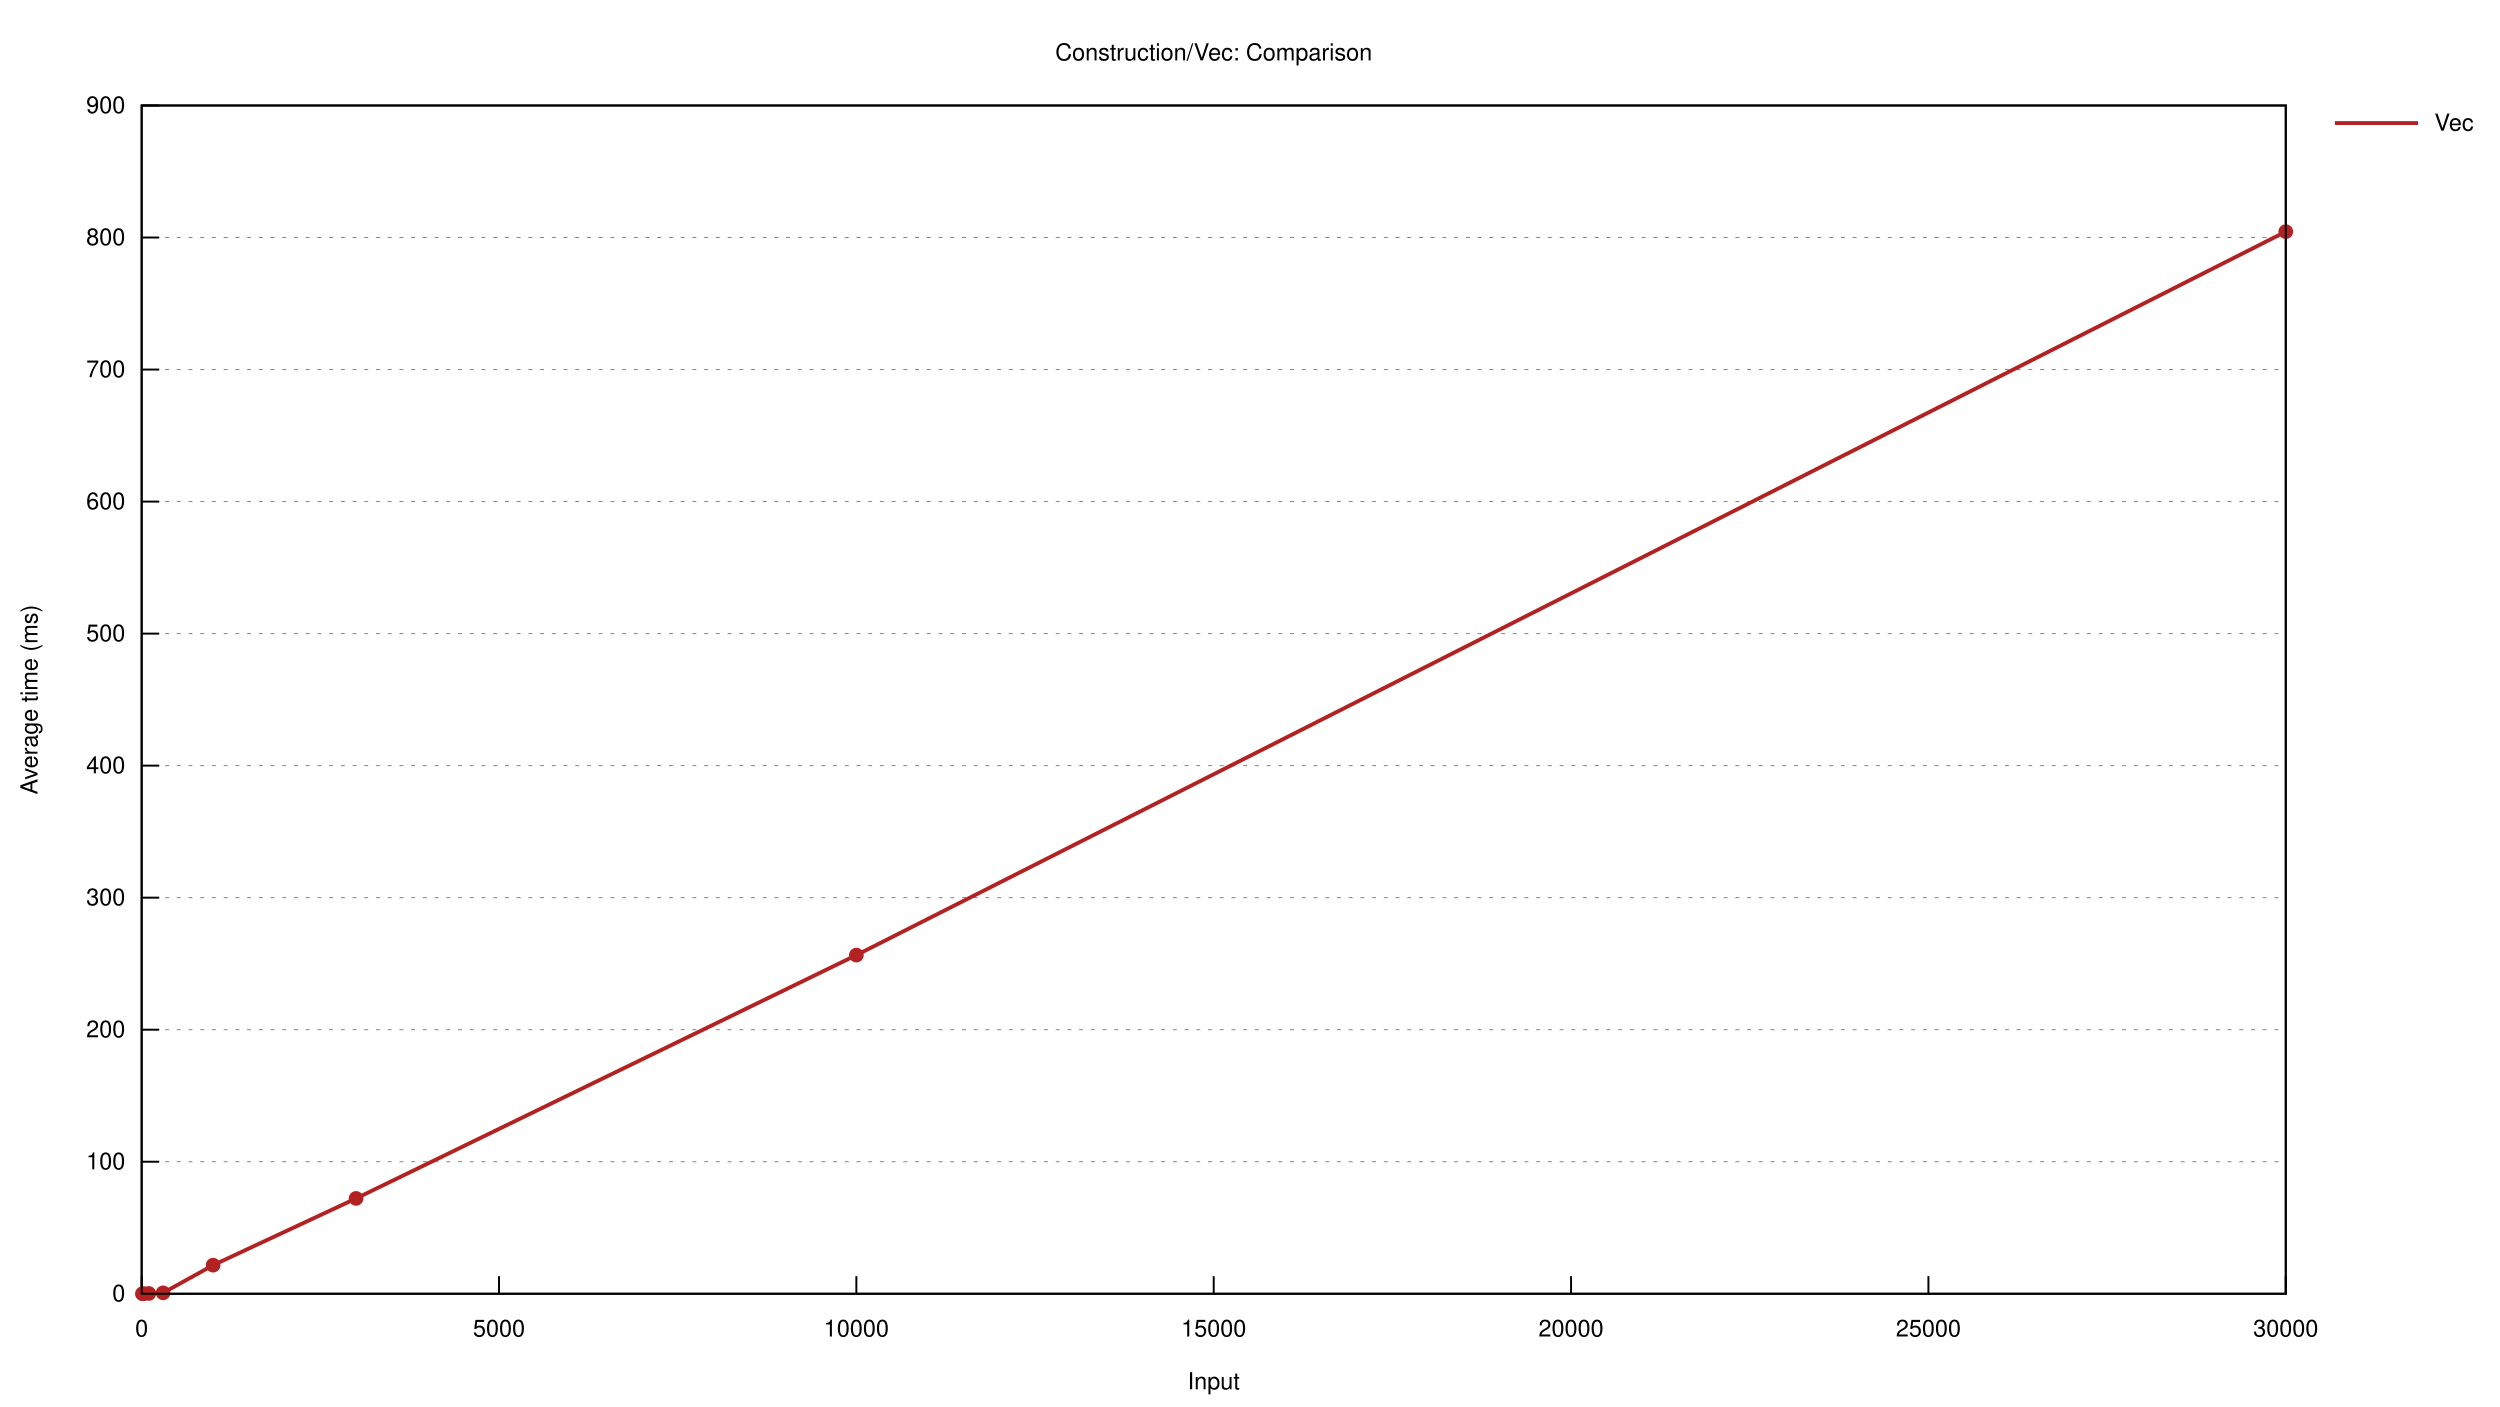
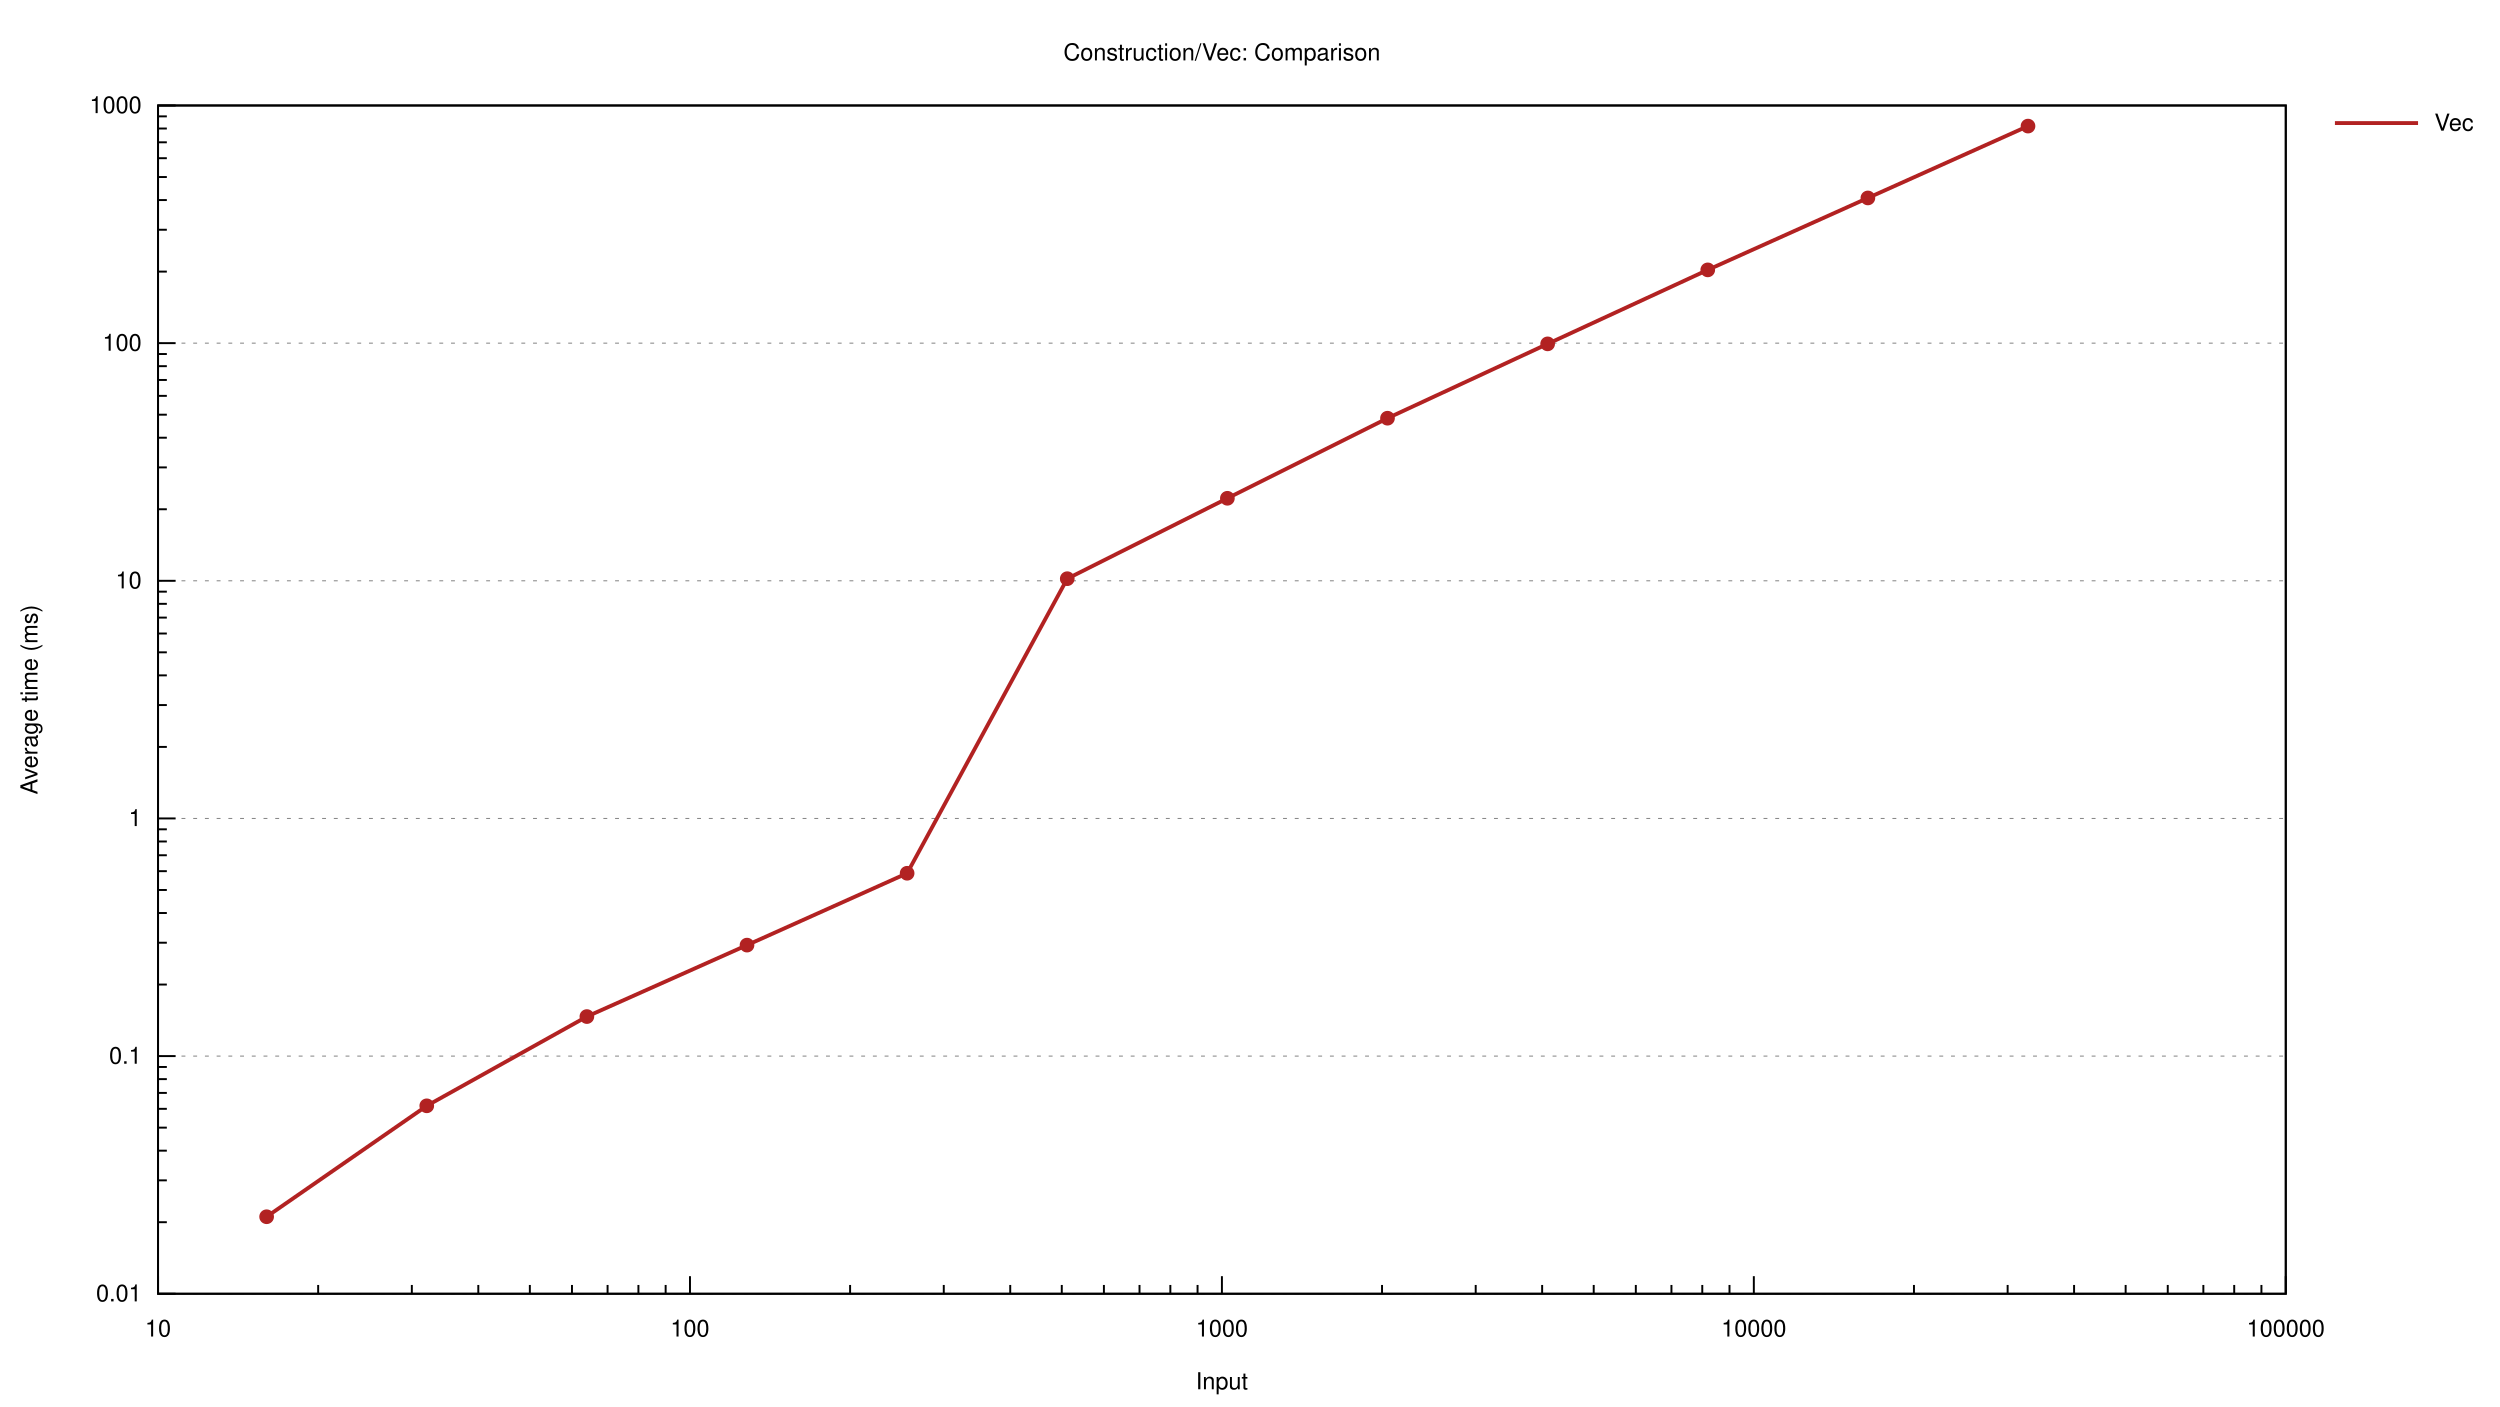
<svg xmlns="http://www.w3.org/2000/svg" xmlns:xlink="http://www.w3.org/1999/xlink" viewBox="0 0 1280 720">
  <g id="gnuplot_canvas">
    <rect x="0" y="0" width="1280" height="720" fill="none" />
    <defs>
      <circle id="gpDot" r="0.5" stroke-width="0.5" stroke="currentColor" />
      <path id="gpPt0" stroke-width="0.222" stroke="currentColor" d="M-1,0 h2 M0,-1 v2" />
      <path id="gpPt1" stroke-width="0.222" stroke="currentColor" d="M-1,-1 L1,1 M1,-1 L-1,1" />
      <path id="gpPt2" stroke-width="0.222" stroke="currentColor" d="M-1,0 L1,0 M0,-1 L0,1 M-1,-1 L1,1 M-1,1 L1,-1" />
      <rect id="gpPt3" stroke-width="0.222" stroke="currentColor" x="-1" y="-1" width="2" height="2" />
      <rect id="gpPt4" stroke-width="0.222" stroke="currentColor" fill="currentColor" x="-1" y="-1" width="2" height="2" />
      <circle id="gpPt5" stroke-width="0.222" stroke="currentColor" cx="0" cy="0" r="1" />
      <use xlink:href="#gpPt5" id="gpPt6" fill="currentColor" stroke="none" />
      <path id="gpPt7" stroke-width="0.222" stroke="currentColor" d="M0,-1.33 L-1.33,0.67 L1.33,0.67 z" />
      <use xlink:href="#gpPt7" id="gpPt8" fill="currentColor" stroke="none" />
      <use xlink:href="#gpPt7" id="gpPt9" stroke="currentColor" transform="rotate(180)" />
      <use xlink:href="#gpPt9" id="gpPt10" fill="currentColor" stroke="none" />
      <use xlink:href="#gpPt3" id="gpPt11" stroke="currentColor" transform="rotate(45)" />
      <use xlink:href="#gpPt11" id="gpPt12" fill="currentColor" stroke="none" />
      <path id="gpPt13" stroke-width="0.222" stroke="currentColor" d="M0,1.330 L1.265,0.411 L0.782,-1.067 L-0.782,-1.076 L-1.265,0.411 z" />
      <use xlink:href="#gpPt13" id="gpPt14" fill="currentColor" stroke="none" />
      <filter id="textbox" filterUnits="objectBoundingBox" x="0" y="0" height="1" width="1">
        <feFlood flood-color="white" flood-opacity="1" result="bgnd" />
        <feComposite in="SourceGraphic" in2="bgnd" operator="atop" />
      </filter>
      <filter id="greybox" filterUnits="objectBoundingBox" x="0" y="0" height="1" width="1">
        <feFlood flood-color="lightgrey" flood-opacity="1" result="grey" />
        <feComposite in="SourceGraphic" in2="grey" operator="atop" />
      </filter>
    </defs>
    <g fill="none" color="white" stroke="currentColor" stroke-width="1.00" stroke-linecap="butt" stroke-linejoin="miter">
</g>
    <g fill="none" color="black" stroke="currentColor" stroke-width="1.00" stroke-linecap="butt" stroke-linejoin="miter">
</g>
    <g fill="none" color="black" stroke="black" stroke-width="0.50" stroke-linecap="butt" stroke-linejoin="miter">
</g>
    <g fill="none" color="gray" stroke="currentColor" stroke-width="0.50" stroke-linecap="butt" stroke-linejoin="miter">
-       <path stroke="gray" stroke-dasharray="2,4" class="gridline" d="M72.53,662.40 L1170.31,662.40  " />
-     </g>
-     <g fill="none" color="gray" stroke="gray" stroke-width="1.00" stroke-linecap="butt" stroke-linejoin="miter">
- </g>
-     <g fill="none" color="black" stroke="currentColor" stroke-width="1.00" stroke-linecap="butt" stroke-linejoin="miter">
-       <path stroke="black" d="M72.53,662.40 L81.53,662.40  " />
-       <g transform="translate(64.14,666.30)" stroke="none" fill="black" font-family="Helvetica" font-size="12.00" text-anchor="end">
-         <text>
-           <tspan font-family="Helvetica"> 0</tspan>
-         </text>
-       </g>
-     </g>
-     <g fill="none" color="black" stroke="currentColor" stroke-width="1.00" stroke-linecap="butt" stroke-linejoin="miter">
- </g>
-     <g fill="none" color="black" stroke="black" stroke-width="0.50" stroke-linecap="butt" stroke-linejoin="miter">
- </g>
-     <g fill="none" color="gray" stroke="currentColor" stroke-width="0.50" stroke-linecap="butt" stroke-linejoin="miter">
-       <path stroke="gray" stroke-dasharray="2,4" class="gridline" d="M72.53,594.80 L1170.31,594.80  " />
-     </g>
-     <g fill="none" color="gray" stroke="gray" stroke-width="1.00" stroke-linecap="butt" stroke-linejoin="miter">
- </g>
-     <g fill="none" color="black" stroke="currentColor" stroke-width="1.00" stroke-linecap="butt" stroke-linejoin="miter">
-       <path stroke="black" d="M72.53,594.80 L81.53,594.80  " />
-       <g transform="translate(64.14,598.70)" stroke="none" fill="black" font-family="Helvetica" font-size="12.00" text-anchor="end">
+       <path stroke="gray" stroke-dasharray="2,4" class="gridline" d="M80.92,662.40 L1170.31,662.40  " />
+     </g>
+     <g fill="none" color="gray" stroke="gray" stroke-width="1.00" stroke-linecap="butt" stroke-linejoin="miter">
+ </g>
+     <g fill="none" color="black" stroke="currentColor" stroke-width="1.00" stroke-linecap="butt" stroke-linejoin="miter">
+       <path stroke="black" d="M80.92,662.40 L89.92,662.40  " />
+       <g transform="translate(72.53,666.30)" stroke="none" fill="black" font-family="Helvetica" font-size="12.00" text-anchor="end">
+         <text>
+           <tspan font-family="Helvetica"> 0.01</tspan>
+         </text>
+       </g>
+     </g>
+     <g fill="none" color="black" stroke="currentColor" stroke-width="1.00" stroke-linecap="butt" stroke-linejoin="miter">
+       <path stroke="black" d="M80.92,625.77 L85.42,625.77 M80.92,604.34 L85.42,604.34 M80.92,589.14 L85.42,589.14 M80.92,577.35 L85.42,577.35   M80.92,567.72 L85.42,567.72 M80.92,559.57 L85.42,559.57 M80.92,552.51 L85.42,552.51 M80.92,546.29 L85.42,546.29    " />
+     </g>
+     <g fill="none" color="black" stroke="black" stroke-width="0.50" stroke-linecap="butt" stroke-linejoin="miter">
+ </g>
+     <g fill="none" color="gray" stroke="currentColor" stroke-width="0.50" stroke-linecap="butt" stroke-linejoin="miter">
+       <path stroke="gray" stroke-dasharray="2,4" class="gridline" d="M80.92,540.72 L1170.31,540.72  " />
+     </g>
+     <g fill="none" color="gray" stroke="gray" stroke-width="1.00" stroke-linecap="butt" stroke-linejoin="miter">
+ </g>
+     <g fill="none" color="black" stroke="currentColor" stroke-width="1.00" stroke-linecap="butt" stroke-linejoin="miter">
+       <path stroke="black" d="M80.92,540.72 L89.92,540.72  " />
+       <g transform="translate(72.53,544.62)" stroke="none" fill="black" font-family="Helvetica" font-size="12.00" text-anchor="end">
+         <text>
+           <tspan font-family="Helvetica"> 0.1</tspan>
+         </text>
+       </g>
+     </g>
+     <g fill="none" color="black" stroke="currentColor" stroke-width="1.00" stroke-linecap="butt" stroke-linejoin="miter">
+       <path stroke="black" d="M80.92,504.09 L85.42,504.09 M80.92,482.67 L85.42,482.67 M80.92,467.46 L85.42,467.46 M80.92,455.67 L85.42,455.67   M80.92,446.04 L85.42,446.04 M80.92,437.89 L85.42,437.89 M80.92,430.84 L85.42,430.84 M80.92,424.61 L85.42,424.61    " />
+     </g>
+     <g fill="none" color="black" stroke="black" stroke-width="0.50" stroke-linecap="butt" stroke-linejoin="miter">
+ </g>
+     <g fill="none" color="gray" stroke="currentColor" stroke-width="0.50" stroke-linecap="butt" stroke-linejoin="miter">
+       <path stroke="gray" stroke-dasharray="2,4" class="gridline" d="M80.92,419.04 L1170.31,419.04  " />
+     </g>
+     <g fill="none" color="gray" stroke="gray" stroke-width="1.00" stroke-linecap="butt" stroke-linejoin="miter">
+ </g>
+     <g fill="none" color="black" stroke="currentColor" stroke-width="1.00" stroke-linecap="butt" stroke-linejoin="miter">
+       <path stroke="black" d="M80.92,419.04 L89.92,419.04  " />
+       <g transform="translate(72.53,422.94)" stroke="none" fill="black" font-family="Helvetica" font-size="12.00" text-anchor="end">
+         <text>
+           <tspan font-family="Helvetica"> 1</tspan>
+         </text>
+       </g>
+     </g>
+     <g fill="none" color="black" stroke="currentColor" stroke-width="1.00" stroke-linecap="butt" stroke-linejoin="miter">
+       <path stroke="black" d="M80.92,382.42 L85.42,382.42 M80.92,360.99 L85.42,360.99 M80.92,345.79 L85.42,345.79 M80.92,333.99 L85.42,333.99   M80.92,324.36 L85.42,324.36 M80.92,316.21 L85.42,316.21 M80.92,309.16 L85.42,309.16 M80.92,302.93 L85.42,302.93    " />
+     </g>
+     <g fill="none" color="black" stroke="black" stroke-width="0.50" stroke-linecap="butt" stroke-linejoin="miter">
+ </g>
+     <g fill="none" color="gray" stroke="currentColor" stroke-width="0.50" stroke-linecap="butt" stroke-linejoin="miter">
+       <path stroke="gray" stroke-dasharray="2,4" class="gridline" d="M80.92,297.37 L1170.31,297.37  " />
+     </g>
+     <g fill="none" color="gray" stroke="gray" stroke-width="1.00" stroke-linecap="butt" stroke-linejoin="miter">
+ </g>
+     <g fill="none" color="black" stroke="currentColor" stroke-width="1.00" stroke-linecap="butt" stroke-linejoin="miter">
+       <path stroke="black" d="M80.92,297.37 L89.92,297.37  " />
+       <g transform="translate(72.53,301.27)" stroke="none" fill="black" font-family="Helvetica" font-size="12.00" text-anchor="end">
+         <text>
+           <tspan font-family="Helvetica"> 10</tspan>
+         </text>
+       </g>
+     </g>
+     <g fill="none" color="black" stroke="currentColor" stroke-width="1.00" stroke-linecap="butt" stroke-linejoin="miter">
+       <path stroke="black" d="M80.92,260.74 L85.42,260.74 M80.92,239.31 L85.42,239.31 M80.92,224.11 L85.42,224.11 M80.92,212.32 L85.42,212.32   M80.92,202.68 L85.42,202.68 M80.92,194.54 L85.42,194.54 M80.92,187.48 L85.42,187.48 M80.92,181.26 L85.42,181.26    " />
+     </g>
+     <g fill="none" color="black" stroke="black" stroke-width="0.50" stroke-linecap="butt" stroke-linejoin="miter">
+ </g>
+     <g fill="none" color="gray" stroke="currentColor" stroke-width="0.50" stroke-linecap="butt" stroke-linejoin="miter">
+       <path stroke="gray" stroke-dasharray="2,4" class="gridline" d="M80.92,175.69 L1170.31,175.69  " />
+     </g>
+     <g fill="none" color="gray" stroke="gray" stroke-width="1.00" stroke-linecap="butt" stroke-linejoin="miter">
+ </g>
+     <g fill="none" color="black" stroke="currentColor" stroke-width="1.00" stroke-linecap="butt" stroke-linejoin="miter">
+       <path stroke="black" d="M80.92,175.69 L89.92,175.69  " />
+       <g transform="translate(72.53,179.59)" stroke="none" fill="black" font-family="Helvetica" font-size="12.00" text-anchor="end">
        <text>
          <tspan font-family="Helvetica"> 100</tspan>
        </text>
      </g>
    </g>
    <g fill="none" color="black" stroke="currentColor" stroke-width="1.00" stroke-linecap="butt" stroke-linejoin="miter">
- </g>
-     <g fill="none" color="black" stroke="black" stroke-width="0.50" stroke-linecap="butt" stroke-linejoin="miter">
- </g>
-     <g fill="none" color="gray" stroke="currentColor" stroke-width="0.50" stroke-linecap="butt" stroke-linejoin="miter">
-       <path stroke="gray" stroke-dasharray="2,4" class="gridline" d="M72.53,527.20 L1170.31,527.20  " />
-     </g>
-     <g fill="none" color="gray" stroke="gray" stroke-width="1.00" stroke-linecap="butt" stroke-linejoin="miter">
- </g>
-     <g fill="none" color="black" stroke="currentColor" stroke-width="1.00" stroke-linecap="butt" stroke-linejoin="miter">
-       <path stroke="black" d="M72.53,527.20 L81.53,527.20  " />
-       <g transform="translate(64.14,531.10)" stroke="none" fill="black" font-family="Helvetica" font-size="12.00" text-anchor="end">
-         <text>
-           <tspan font-family="Helvetica"> 200</tspan>
-         </text>
-       </g>
-     </g>
-     <g fill="none" color="black" stroke="currentColor" stroke-width="1.00" stroke-linecap="butt" stroke-linejoin="miter">
- </g>
-     <g fill="none" color="black" stroke="black" stroke-width="0.50" stroke-linecap="butt" stroke-linejoin="miter">
- </g>
-     <g fill="none" color="gray" stroke="currentColor" stroke-width="0.50" stroke-linecap="butt" stroke-linejoin="miter">
-       <path stroke="gray" stroke-dasharray="2,4" class="gridline" d="M72.53,459.60 L1170.31,459.60  " />
-     </g>
-     <g fill="none" color="gray" stroke="gray" stroke-width="1.00" stroke-linecap="butt" stroke-linejoin="miter">
- </g>
-     <g fill="none" color="black" stroke="currentColor" stroke-width="1.00" stroke-linecap="butt" stroke-linejoin="miter">
-       <path stroke="black" d="M72.53,459.60 L81.53,459.60  " />
-       <g transform="translate(64.14,463.50)" stroke="none" fill="black" font-family="Helvetica" font-size="12.00" text-anchor="end">
-         <text>
-           <tspan font-family="Helvetica"> 300</tspan>
-         </text>
-       </g>
-     </g>
-     <g fill="none" color="black" stroke="currentColor" stroke-width="1.00" stroke-linecap="butt" stroke-linejoin="miter">
- </g>
-     <g fill="none" color="black" stroke="black" stroke-width="0.50" stroke-linecap="butt" stroke-linejoin="miter">
- </g>
-     <g fill="none" color="gray" stroke="currentColor" stroke-width="0.50" stroke-linecap="butt" stroke-linejoin="miter">
-       <path stroke="gray" stroke-dasharray="2,4" class="gridline" d="M72.53,392.00 L1170.31,392.00  " />
-     </g>
-     <g fill="none" color="gray" stroke="gray" stroke-width="1.00" stroke-linecap="butt" stroke-linejoin="miter">
- </g>
-     <g fill="none" color="black" stroke="currentColor" stroke-width="1.00" stroke-linecap="butt" stroke-linejoin="miter">
-       <path stroke="black" d="M72.53,392.00 L81.53,392.00  " />
-       <g transform="translate(64.14,395.90)" stroke="none" fill="black" font-family="Helvetica" font-size="12.00" text-anchor="end">
-         <text>
-           <tspan font-family="Helvetica"> 400</tspan>
-         </text>
-       </g>
-     </g>
-     <g fill="none" color="black" stroke="currentColor" stroke-width="1.00" stroke-linecap="butt" stroke-linejoin="miter">
- </g>
-     <g fill="none" color="black" stroke="black" stroke-width="0.50" stroke-linecap="butt" stroke-linejoin="miter">
- </g>
-     <g fill="none" color="gray" stroke="currentColor" stroke-width="0.50" stroke-linecap="butt" stroke-linejoin="miter">
-       <path stroke="gray" stroke-dasharray="2,4" class="gridline" d="M72.53,324.41 L1170.31,324.41  " />
-     </g>
-     <g fill="none" color="gray" stroke="gray" stroke-width="1.00" stroke-linecap="butt" stroke-linejoin="miter">
- </g>
-     <g fill="none" color="black" stroke="currentColor" stroke-width="1.00" stroke-linecap="butt" stroke-linejoin="miter">
-       <path stroke="black" d="M72.53,324.41 L81.53,324.41  " />
-       <g transform="translate(64.14,328.31)" stroke="none" fill="black" font-family="Helvetica" font-size="12.00" text-anchor="end">
-         <text>
-           <tspan font-family="Helvetica"> 500</tspan>
-         </text>
-       </g>
-     </g>
-     <g fill="none" color="black" stroke="currentColor" stroke-width="1.00" stroke-linecap="butt" stroke-linejoin="miter">
- </g>
-     <g fill="none" color="black" stroke="black" stroke-width="0.50" stroke-linecap="butt" stroke-linejoin="miter">
- </g>
-     <g fill="none" color="gray" stroke="currentColor" stroke-width="0.50" stroke-linecap="butt" stroke-linejoin="miter">
-       <path stroke="gray" stroke-dasharray="2,4" class="gridline" d="M72.53,256.81 L1170.31,256.81  " />
-     </g>
-     <g fill="none" color="gray" stroke="gray" stroke-width="1.00" stroke-linecap="butt" stroke-linejoin="miter">
- </g>
-     <g fill="none" color="black" stroke="currentColor" stroke-width="1.00" stroke-linecap="butt" stroke-linejoin="miter">
-       <path stroke="black" d="M72.53,256.81 L81.53,256.81  " />
-       <g transform="translate(64.14,260.71)" stroke="none" fill="black" font-family="Helvetica" font-size="12.00" text-anchor="end">
-         <text>
-           <tspan font-family="Helvetica"> 600</tspan>
-         </text>
-       </g>
-     </g>
-     <g fill="none" color="black" stroke="currentColor" stroke-width="1.00" stroke-linecap="butt" stroke-linejoin="miter">
- </g>
-     <g fill="none" color="black" stroke="black" stroke-width="0.50" stroke-linecap="butt" stroke-linejoin="miter">
- </g>
-     <g fill="none" color="gray" stroke="currentColor" stroke-width="0.50" stroke-linecap="butt" stroke-linejoin="miter">
-       <path stroke="gray" stroke-dasharray="2,4" class="gridline" d="M72.53,189.21 L1170.31,189.21  " />
-     </g>
-     <g fill="none" color="gray" stroke="gray" stroke-width="1.00" stroke-linecap="butt" stroke-linejoin="miter">
- </g>
-     <g fill="none" color="black" stroke="currentColor" stroke-width="1.00" stroke-linecap="butt" stroke-linejoin="miter">
-       <path stroke="black" d="M72.53,189.21 L81.53,189.21  " />
-       <g transform="translate(64.14,193.11)" stroke="none" fill="black" font-family="Helvetica" font-size="12.00" text-anchor="end">
-         <text>
-           <tspan font-family="Helvetica"> 700</tspan>
-         </text>
-       </g>
-     </g>
-     <g fill="none" color="black" stroke="currentColor" stroke-width="1.00" stroke-linecap="butt" stroke-linejoin="miter">
- </g>
-     <g fill="none" color="black" stroke="black" stroke-width="0.50" stroke-linecap="butt" stroke-linejoin="miter">
- </g>
-     <g fill="none" color="gray" stroke="currentColor" stroke-width="0.50" stroke-linecap="butt" stroke-linejoin="miter">
-       <path stroke="gray" stroke-dasharray="2,4" class="gridline" d="M72.53,121.61 L1170.31,121.61  " />
-     </g>
-     <g fill="none" color="gray" stroke="gray" stroke-width="1.00" stroke-linecap="butt" stroke-linejoin="miter">
- </g>
-     <g fill="none" color="black" stroke="currentColor" stroke-width="1.00" stroke-linecap="butt" stroke-linejoin="miter">
-       <path stroke="black" d="M72.53,121.61 L81.53,121.61  " />
-       <g transform="translate(64.14,125.51)" stroke="none" fill="black" font-family="Helvetica" font-size="12.00" text-anchor="end">
-         <text>
-           <tspan font-family="Helvetica"> 800</tspan>
-         </text>
-       </g>
-     </g>
-     <g fill="none" color="black" stroke="currentColor" stroke-width="1.00" stroke-linecap="butt" stroke-linejoin="miter">
- </g>
-     <g fill="none" color="black" stroke="black" stroke-width="0.50" stroke-linecap="butt" stroke-linejoin="miter">
- </g>
-     <g fill="none" color="gray" stroke="currentColor" stroke-width="0.50" stroke-linecap="butt" stroke-linejoin="miter">
-       <path stroke="gray" stroke-dasharray="2,4" class="gridline" d="M72.53,54.01 L1170.31,54.01  " />
-     </g>
-     <g fill="none" color="gray" stroke="gray" stroke-width="1.00" stroke-linecap="butt" stroke-linejoin="miter">
- </g>
-     <g fill="none" color="black" stroke="currentColor" stroke-width="1.00" stroke-linecap="butt" stroke-linejoin="miter">
-       <path stroke="black" d="M72.53,54.01 L81.53,54.01  " />
-       <g transform="translate(64.14,57.91)" stroke="none" fill="black" font-family="Helvetica" font-size="12.00" text-anchor="end">
-         <text>
-           <tspan font-family="Helvetica"> 900</tspan>
-         </text>
-       </g>
-     </g>
-     <g fill="none" color="black" stroke="currentColor" stroke-width="1.00" stroke-linecap="butt" stroke-linejoin="miter">
-       <path stroke="black" d="M72.53,662.40 L72.53,653.40  " />
-       <g transform="translate(72.53,684.30)" stroke="none" fill="black" font-family="Helvetica" font-size="12.00" text-anchor="middle">
-         <text>
-           <tspan font-family="Helvetica"> 0</tspan>
-         </text>
-       </g>
-     </g>
-     <g fill="none" color="black" stroke="currentColor" stroke-width="1.00" stroke-linecap="butt" stroke-linejoin="miter">
-       <path stroke="black" d="M255.49,662.40 L255.49,653.40  " />
-       <g transform="translate(255.49,684.30)" stroke="none" fill="black" font-family="Helvetica" font-size="12.00" text-anchor="middle">
-         <text>
-           <tspan font-family="Helvetica"> 5000</tspan>
-         </text>
-       </g>
-     </g>
-     <g fill="none" color="black" stroke="currentColor" stroke-width="1.00" stroke-linecap="butt" stroke-linejoin="miter">
-       <path stroke="black" d="M438.46,662.40 L438.46,653.40  " />
-       <g transform="translate(438.46,684.30)" stroke="none" fill="black" font-family="Helvetica" font-size="12.00" text-anchor="middle">
+       <path stroke="black" d="M80.92,139.06 L85.42,139.06 M80.92,117.63 L85.42,117.63 M80.92,102.43 L85.42,102.43 M80.92,90.64 L85.42,90.64   M80.92,81.00 L85.42,81.00 M80.92,72.86 L85.42,72.86 M80.92,65.80 L85.42,65.80 M80.92,59.58 L85.42,59.58    " />
+     </g>
+     <g fill="none" color="black" stroke="black" stroke-width="0.50" stroke-linecap="butt" stroke-linejoin="miter">
+ </g>
+     <g fill="none" color="gray" stroke="currentColor" stroke-width="0.50" stroke-linecap="butt" stroke-linejoin="miter">
+       <path stroke="gray" stroke-dasharray="2,4" class="gridline" d="M80.92,54.01 L1170.31,54.01  " />
+     </g>
+     <g fill="none" color="gray" stroke="gray" stroke-width="1.00" stroke-linecap="butt" stroke-linejoin="miter">
+ </g>
+     <g fill="none" color="black" stroke="currentColor" stroke-width="1.00" stroke-linecap="butt" stroke-linejoin="miter">
+       <path stroke="black" d="M80.92,54.01 L89.92,54.01  " />
+       <g transform="translate(72.53,57.91)" stroke="none" fill="black" font-family="Helvetica" font-size="12.00" text-anchor="end">
+         <text>
+           <tspan font-family="Helvetica"> 1000</tspan>
+         </text>
+       </g>
+     </g>
+     <g fill="none" color="black" stroke="currentColor" stroke-width="1.00" stroke-linecap="butt" stroke-linejoin="miter">
+       <path stroke="black" d="M80.92,662.40 L80.92,653.40  " />
+       <g transform="translate(80.92,684.30)" stroke="none" fill="black" font-family="Helvetica" font-size="12.00" text-anchor="middle">
+         <text>
+           <tspan font-family="Helvetica"> 10</tspan>
+         </text>
+       </g>
+     </g>
+     <g fill="none" color="black" stroke="currentColor" stroke-width="1.00" stroke-linecap="butt" stroke-linejoin="miter">
+       <path stroke="black" d="M162.90,662.40 L162.90,657.90 M210.86,662.40 L210.86,657.90 M244.89,662.40 L244.89,657.90 M271.28,662.40 L271.28,657.90   M292.85,662.40 L292.85,657.90 M311.08,662.40 L311.08,657.90 M326.87,662.40 L326.87,657.90 M340.81,662.40 L340.81,657.90   M353.27,662.40 L353.27,653.40  " />
+       <g transform="translate(353.27,684.30)" stroke="none" fill="black" font-family="Helvetica" font-size="12.00" text-anchor="middle">
+         <text>
+           <tspan font-family="Helvetica"> 100</tspan>
+         </text>
+       </g>
+     </g>
+     <g fill="none" color="black" stroke="currentColor" stroke-width="1.00" stroke-linecap="butt" stroke-linejoin="miter">
+       <path stroke="black" d="M435.25,662.40 L435.25,657.90 M483.21,662.40 L483.21,657.90 M517.24,662.40 L517.24,657.90 M543.63,662.40 L543.63,657.90   M565.20,662.40 L565.20,657.90 M583.43,662.40 L583.43,657.90 M599.22,662.40 L599.22,657.90 M613.15,662.40 L613.15,657.90   M625.62,662.40 L625.62,653.40  " />
+       <g transform="translate(625.62,684.30)" stroke="none" fill="black" font-family="Helvetica" font-size="12.00" text-anchor="middle">
+         <text>
+           <tspan font-family="Helvetica"> 1000</tspan>
+         </text>
+       </g>
+     </g>
+     <g fill="none" color="black" stroke="currentColor" stroke-width="1.00" stroke-linecap="butt" stroke-linejoin="miter">
+       <path stroke="black" d="M707.60,662.40 L707.60,657.90 M755.56,662.40 L755.56,657.90 M789.58,662.40 L789.58,657.90 M815.98,662.40 L815.98,657.90   M837.54,662.40 L837.54,657.90 M855.78,662.40 L855.78,657.90 M871.57,662.40 L871.57,657.90 M885.50,662.40 L885.50,657.90   M897.96,662.40 L897.96,653.40  " />
+       <g transform="translate(897.96,684.30)" stroke="none" fill="black" font-family="Helvetica" font-size="12.00" text-anchor="middle">
        <text>
          <tspan font-family="Helvetica"> 10000</tspan>
        </text>
      </g>
    </g>
    <g fill="none" color="black" stroke="currentColor" stroke-width="1.00" stroke-linecap="butt" stroke-linejoin="miter">
-       <path stroke="black" d="M621.42,662.40 L621.42,653.40  " />
-       <g transform="translate(621.42,684.30)" stroke="none" fill="black" font-family="Helvetica" font-size="12.00" text-anchor="middle">
-         <text>
-           <tspan font-family="Helvetica"> 15000</tspan>
-         </text>
-       </g>
-     </g>
-     <g fill="none" color="black" stroke="currentColor" stroke-width="1.00" stroke-linecap="butt" stroke-linejoin="miter">
-       <path stroke="black" d="M804.38,662.40 L804.38,653.40  " />
-       <g transform="translate(804.38,684.30)" stroke="none" fill="black" font-family="Helvetica" font-size="12.00" text-anchor="middle">
-         <text>
-           <tspan font-family="Helvetica"> 20000</tspan>
-         </text>
-       </g>
-     </g>
-     <g fill="none" color="black" stroke="currentColor" stroke-width="1.00" stroke-linecap="butt" stroke-linejoin="miter">
-       <path stroke="black" d="M987.35,662.40 L987.35,653.40  " />
-       <g transform="translate(987.35,684.30)" stroke="none" fill="black" font-family="Helvetica" font-size="12.00" text-anchor="middle">
-         <text>
-           <tspan font-family="Helvetica"> 25000</tspan>
-         </text>
-       </g>
-     </g>
-     <g fill="none" color="black" stroke="currentColor" stroke-width="1.00" stroke-linecap="butt" stroke-linejoin="miter">
-       <path stroke="black" d="M1170.31,662.40 L1170.31,653.40  " />
+       <path stroke="black" d="M979.95,662.40 L979.95,657.90 M1027.91,662.40 L1027.91,657.90 M1061.93,662.40 L1061.93,657.90 M1088.33,662.40 L1088.33,657.90   M1109.89,662.40 L1109.89,657.90 M1128.12,662.40 L1128.12,657.90 M1143.92,662.40 L1143.92,657.90 M1157.85,662.40 L1157.85,657.90   M1170.31,662.40 L1170.31,653.40  " />
      <g transform="translate(1170.31,684.30)" stroke="none" fill="black" font-family="Helvetica" font-size="12.00" text-anchor="middle">
        <text>
-           <tspan font-family="Helvetica"> 30000</tspan>
-         </text>
-       </g>
-     </g>
-     <g fill="none" color="black" stroke="currentColor" stroke-width="1.00" stroke-linecap="butt" stroke-linejoin="miter">
- </g>
-     <g fill="none" color="black" stroke="currentColor" stroke-width="1.00" stroke-linecap="butt" stroke-linejoin="miter">
-       <path stroke="black" d="M72.53,54.01 L72.53,662.40 L1170.31,662.40 L1170.31,54.01 L72.53,54.01 Z  " />
+           <tspan font-family="Helvetica"> 100000</tspan>
+         </text>
+       </g>
+     </g>
+     <g fill="none" color="black" stroke="currentColor" stroke-width="1.00" stroke-linecap="butt" stroke-linejoin="miter">
+ </g>
+     <g fill="none" color="black" stroke="currentColor" stroke-width="1.00" stroke-linecap="butt" stroke-linejoin="miter">
+       <path stroke="black" d="M80.92,54.01 L80.92,662.40 L1170.31,662.40 L1170.31,54.01 L80.92,54.01 Z  " />
    </g>
    <g fill="none" color="black" stroke="currentColor" stroke-width="1.00" stroke-linecap="butt" stroke-linejoin="miter">
</g>
    <g id="gnuplot_plot_1">
      <g fill="none" color="white" stroke="black" stroke-width="2.00" stroke-linecap="butt" stroke-linejoin="miter">
</g>
      <g fill="none" color="black" stroke="currentColor" stroke-width="2.00" stroke-linecap="butt" stroke-linejoin="miter">
        <g transform="translate(1246.43,66.91)" stroke="none" fill="black" font-family="Helvetica" font-size="12.00" text-anchor="start">
          <text>
            <tspan font-family="Helvetica">Vec</tspan>
          </text>
        </g>
      </g>
      <g fill="none" color="black" stroke="currentColor" stroke-width="2.00" stroke-linecap="butt" stroke-linejoin="miter">
-         <path stroke="rgb(178,  34,  34)" d="M1195.48,63.01 L1238.04,63.01 M72.90,662.39 L73.63,662.36 L76.19,662.25 L83.51,661.94 L109.12,647.77 L182.31,613.59   L438.46,489.01 L1170.31,118.59  " />
+         <path stroke="rgb(178,  34,  34)" d="M1195.48,63.01 L1238.04,63.01 M136.51,622.97 L218.50,566.18 L300.48,520.48 L382.47,483.90 L464.45,447.11 L546.44,296.29   L628.42,255.12 L710.40,214.12 L792.39,176.06 L874.37,138.18 L956.36,101.35 L1038.34,64.56  " />
      </g>
    </g>
    <g id="gnuplot_plot_2" fill="none">
      <g fill="none" color="white" stroke="rgb(178,  34,  34)" stroke-width="1.00" stroke-linecap="butt" stroke-linejoin="miter">
</g>
      <g fill="none" color="black" stroke="currentColor" stroke-width="1.00" stroke-linecap="butt" stroke-linejoin="miter">
-         <use xlink:href="#gpPt6" transform="translate(72.90,662.39) scale(3.38)" color="rgb(178,  34,  34)" />
-         <use xlink:href="#gpPt6" transform="translate(73.63,662.36) scale(3.38)" color="rgb(178,  34,  34)" />
-         <use xlink:href="#gpPt6" transform="translate(76.19,662.25) scale(3.38)" color="rgb(178,  34,  34)" />
-         <use xlink:href="#gpPt6" transform="translate(83.51,661.94) scale(3.38)" color="rgb(178,  34,  34)" />
-         <use xlink:href="#gpPt6" transform="translate(109.12,647.77) scale(3.38)" color="rgb(178,  34,  34)" />
-         <use xlink:href="#gpPt6" transform="translate(182.31,613.59) scale(3.38)" color="rgb(178,  34,  34)" />
-         <use xlink:href="#gpPt6" transform="translate(438.46,489.01) scale(3.38)" color="rgb(178,  34,  34)" />
-         <use xlink:href="#gpPt6" transform="translate(1170.31,118.59) scale(3.38)" color="rgb(178,  34,  34)" />
+         <use xlink:href="#gpPt6" transform="translate(136.51,622.97) scale(3.38)" color="rgb(178,  34,  34)" />
+         <use xlink:href="#gpPt6" transform="translate(218.50,566.18) scale(3.38)" color="rgb(178,  34,  34)" />
+         <use xlink:href="#gpPt6" transform="translate(300.48,520.48) scale(3.38)" color="rgb(178,  34,  34)" />
+         <use xlink:href="#gpPt6" transform="translate(382.47,483.90) scale(3.38)" color="rgb(178,  34,  34)" />
+         <use xlink:href="#gpPt6" transform="translate(464.45,447.11) scale(3.38)" color="rgb(178,  34,  34)" />
+         <use xlink:href="#gpPt6" transform="translate(546.44,296.29) scale(3.38)" color="rgb(178,  34,  34)" />
+         <use xlink:href="#gpPt6" transform="translate(628.42,255.12) scale(3.38)" color="rgb(178,  34,  34)" />
+         <use xlink:href="#gpPt6" transform="translate(710.40,214.12) scale(3.38)" color="rgb(178,  34,  34)" />
+         <use xlink:href="#gpPt6" transform="translate(792.39,176.06) scale(3.38)" color="rgb(178,  34,  34)" />
+         <use xlink:href="#gpPt6" transform="translate(874.37,138.18) scale(3.38)" color="rgb(178,  34,  34)" />
+         <use xlink:href="#gpPt6" transform="translate(956.36,101.35) scale(3.38)" color="rgb(178,  34,  34)" />
+         <use xlink:href="#gpPt6" transform="translate(1038.34,64.56) scale(3.38)" color="rgb(178,  34,  34)" />
      </g>
    </g>
    <g fill="none" color="white" stroke="rgb(178,  34,  34)" stroke-width="2.00" stroke-linecap="butt" stroke-linejoin="miter">
</g>
    <g fill="none" color="black" stroke="currentColor" stroke-width="2.00" stroke-linecap="butt" stroke-linejoin="miter">
</g>
    <g fill="none" color="black" stroke="black" stroke-width="1.00" stroke-linecap="butt" stroke-linejoin="miter">
</g>
    <g fill="none" color="black" stroke="currentColor" stroke-width="1.00" stroke-linecap="butt" stroke-linejoin="miter">
-       <path stroke="black" d="M72.53,54.01 L72.53,662.40 L1170.31,662.40 L1170.31,54.01 L72.53,54.01 Z  " />
+       <path stroke="black" d="M80.92,54.01 L80.92,662.40 L1170.31,662.40 L1170.31,54.01 L80.92,54.01 Z  " />
      <g transform="translate(19.18,358.21) rotate(270.00)" stroke="none" fill="black" font-family="Helvetica" font-size="12.00" text-anchor="middle">
        <text>
          <tspan font-family="Helvetica">Average time (ms)</tspan>
        </text>
      </g>
    </g>
    <g fill="none" color="black" stroke="currentColor" stroke-width="1.00" stroke-linecap="butt" stroke-linejoin="miter">
-       <g transform="translate(621.42,711.30)" stroke="none" fill="black" font-family="Helvetica" font-size="12.00" text-anchor="middle">
+       <g transform="translate(625.61,711.30)" stroke="none" fill="black" font-family="Helvetica" font-size="12.00" text-anchor="middle">
        <text>
          <tspan font-family="Helvetica">Input</tspan>
        </text>
      </g>
    </g>
    <g fill="none" color="black" stroke="currentColor" stroke-width="1.00" stroke-linecap="butt" stroke-linejoin="miter">
</g>
    <g fill="none" color="black" stroke="currentColor" stroke-width="1.00" stroke-linecap="butt" stroke-linejoin="miter">
-       <g transform="translate(621.42,30.91)" stroke="none" fill="black" font-family="Helvetica" font-size="12.00" text-anchor="middle">
+       <g transform="translate(625.61,30.91)" stroke="none" fill="black" font-family="Helvetica" font-size="12.00" text-anchor="middle">
        <text>
          <tspan font-family="Helvetica">Construction/Vec: Comparison</tspan>
        </text>
      </g>
    </g>
    <g fill="none" color="black" stroke="currentColor" stroke-width="1.00" stroke-linecap="butt" stroke-linejoin="miter">
</g>
  </g>
</svg>
